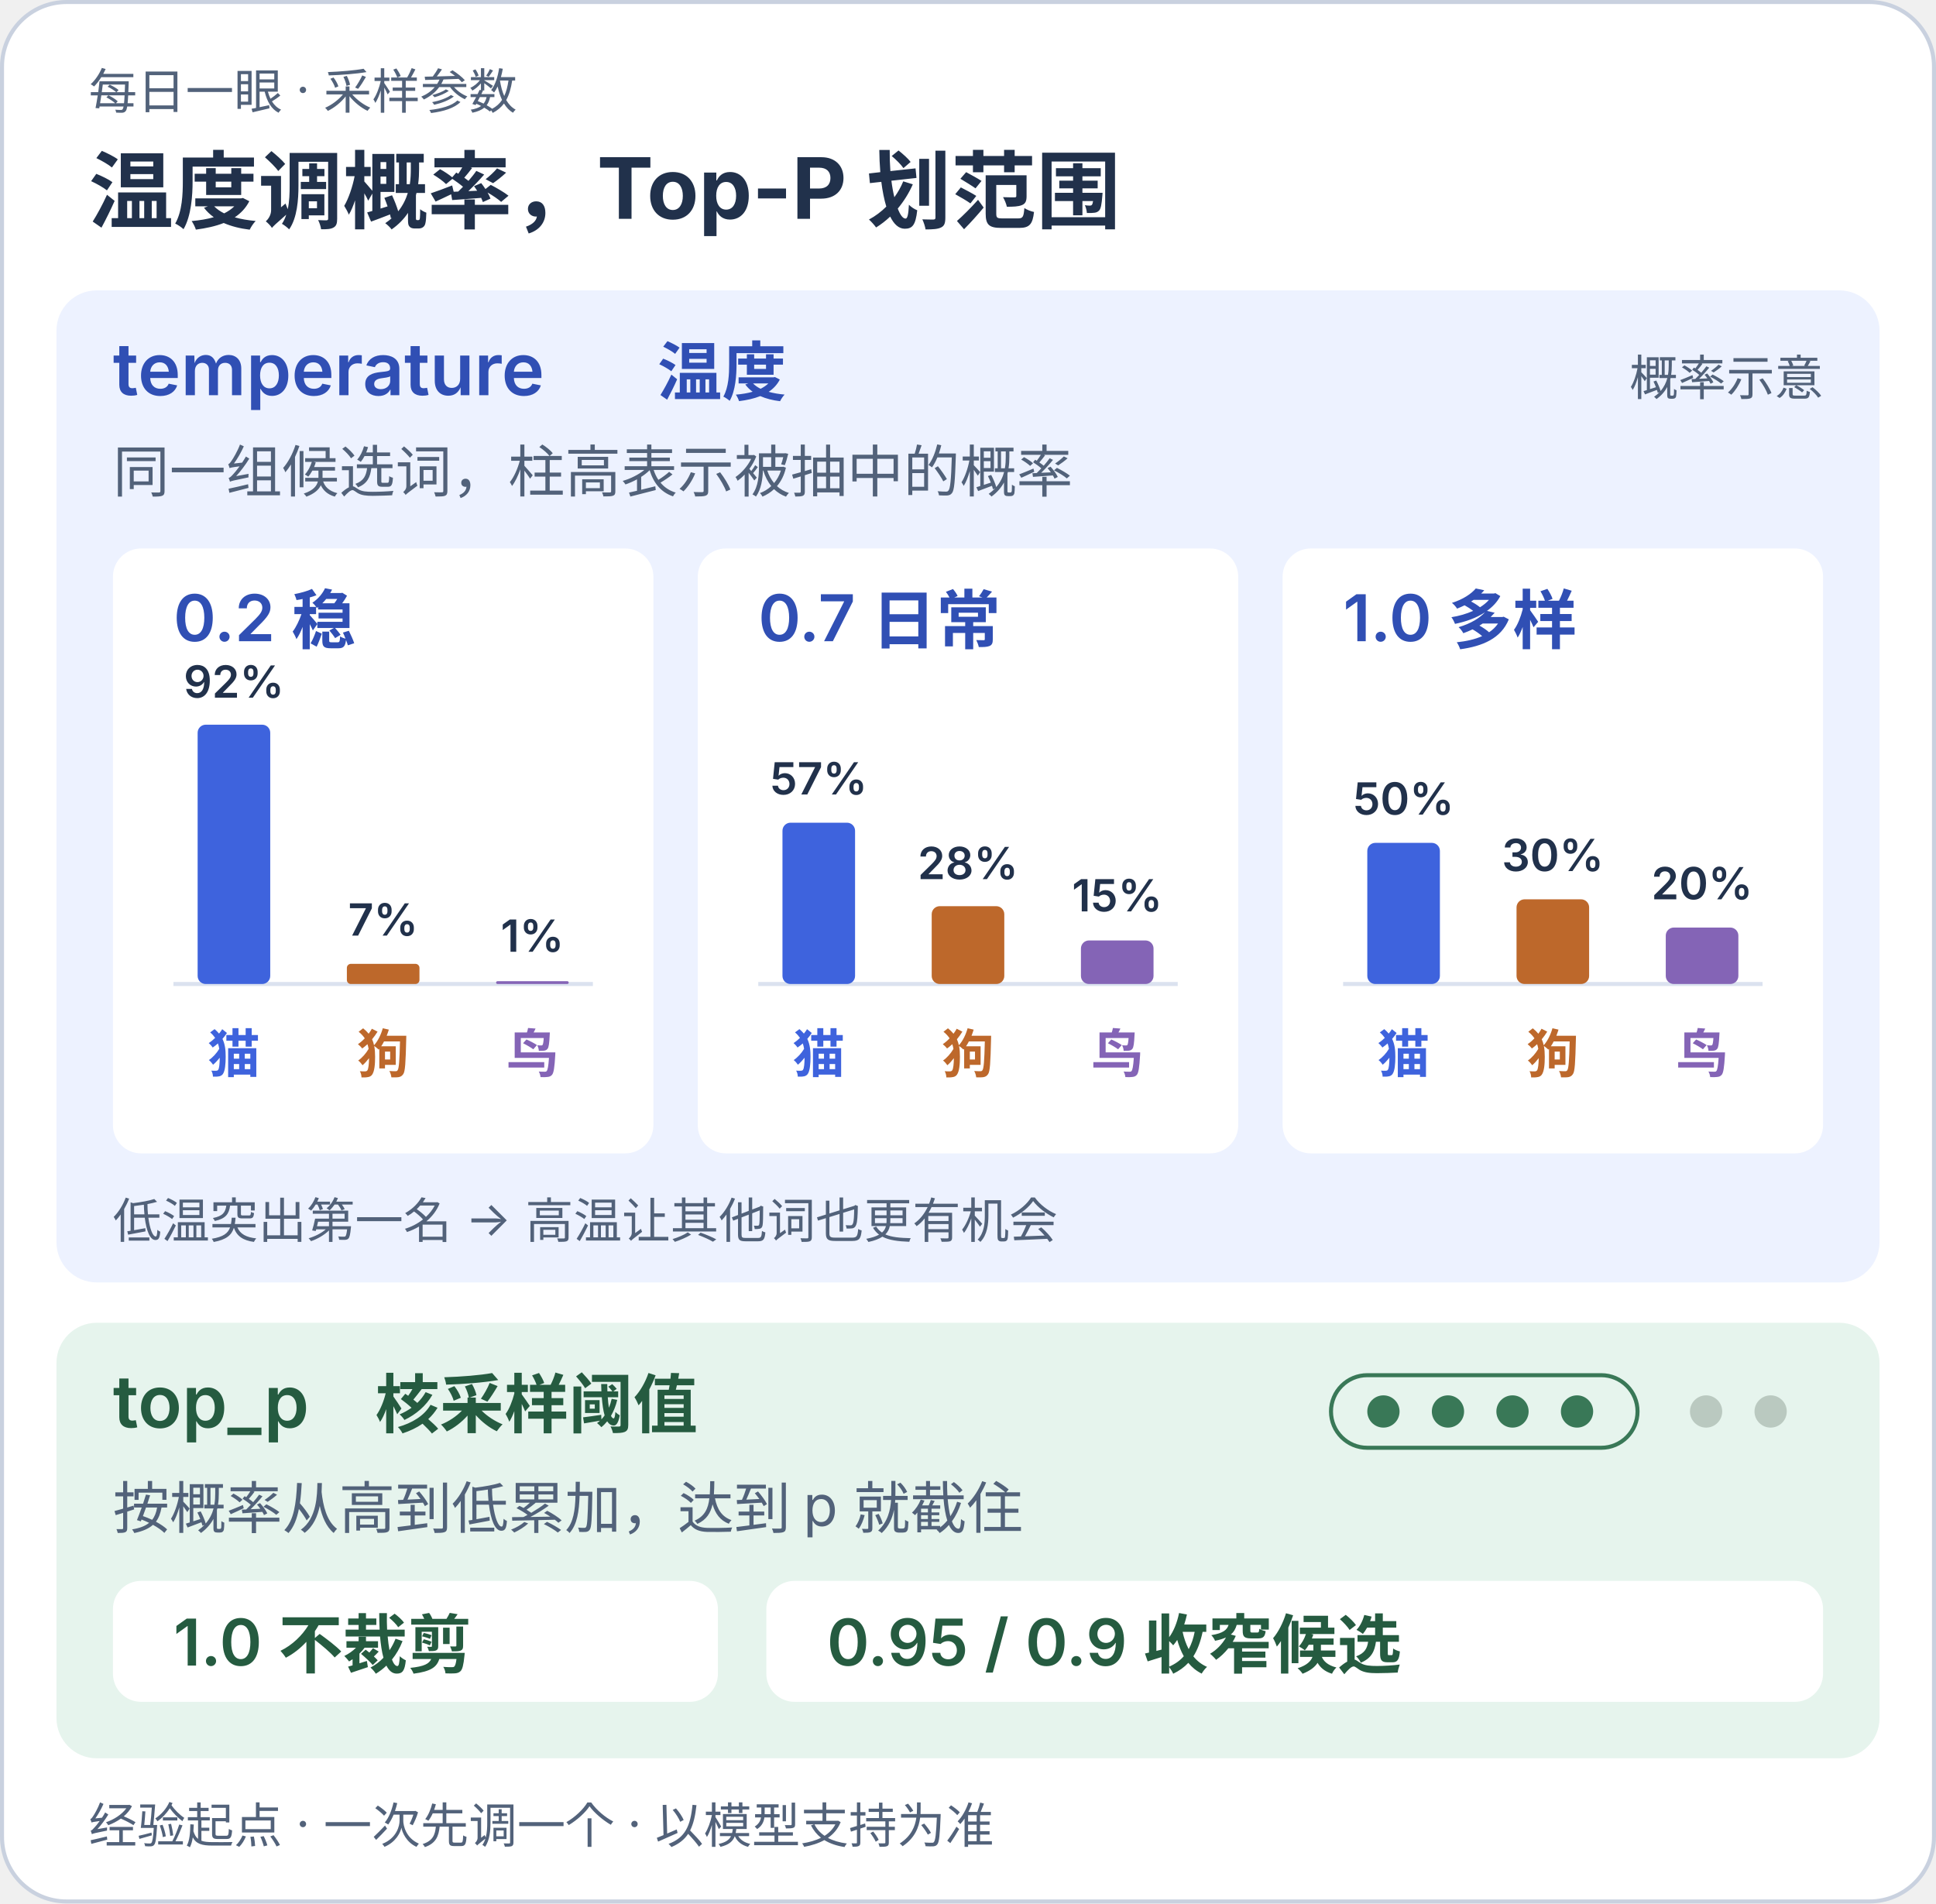
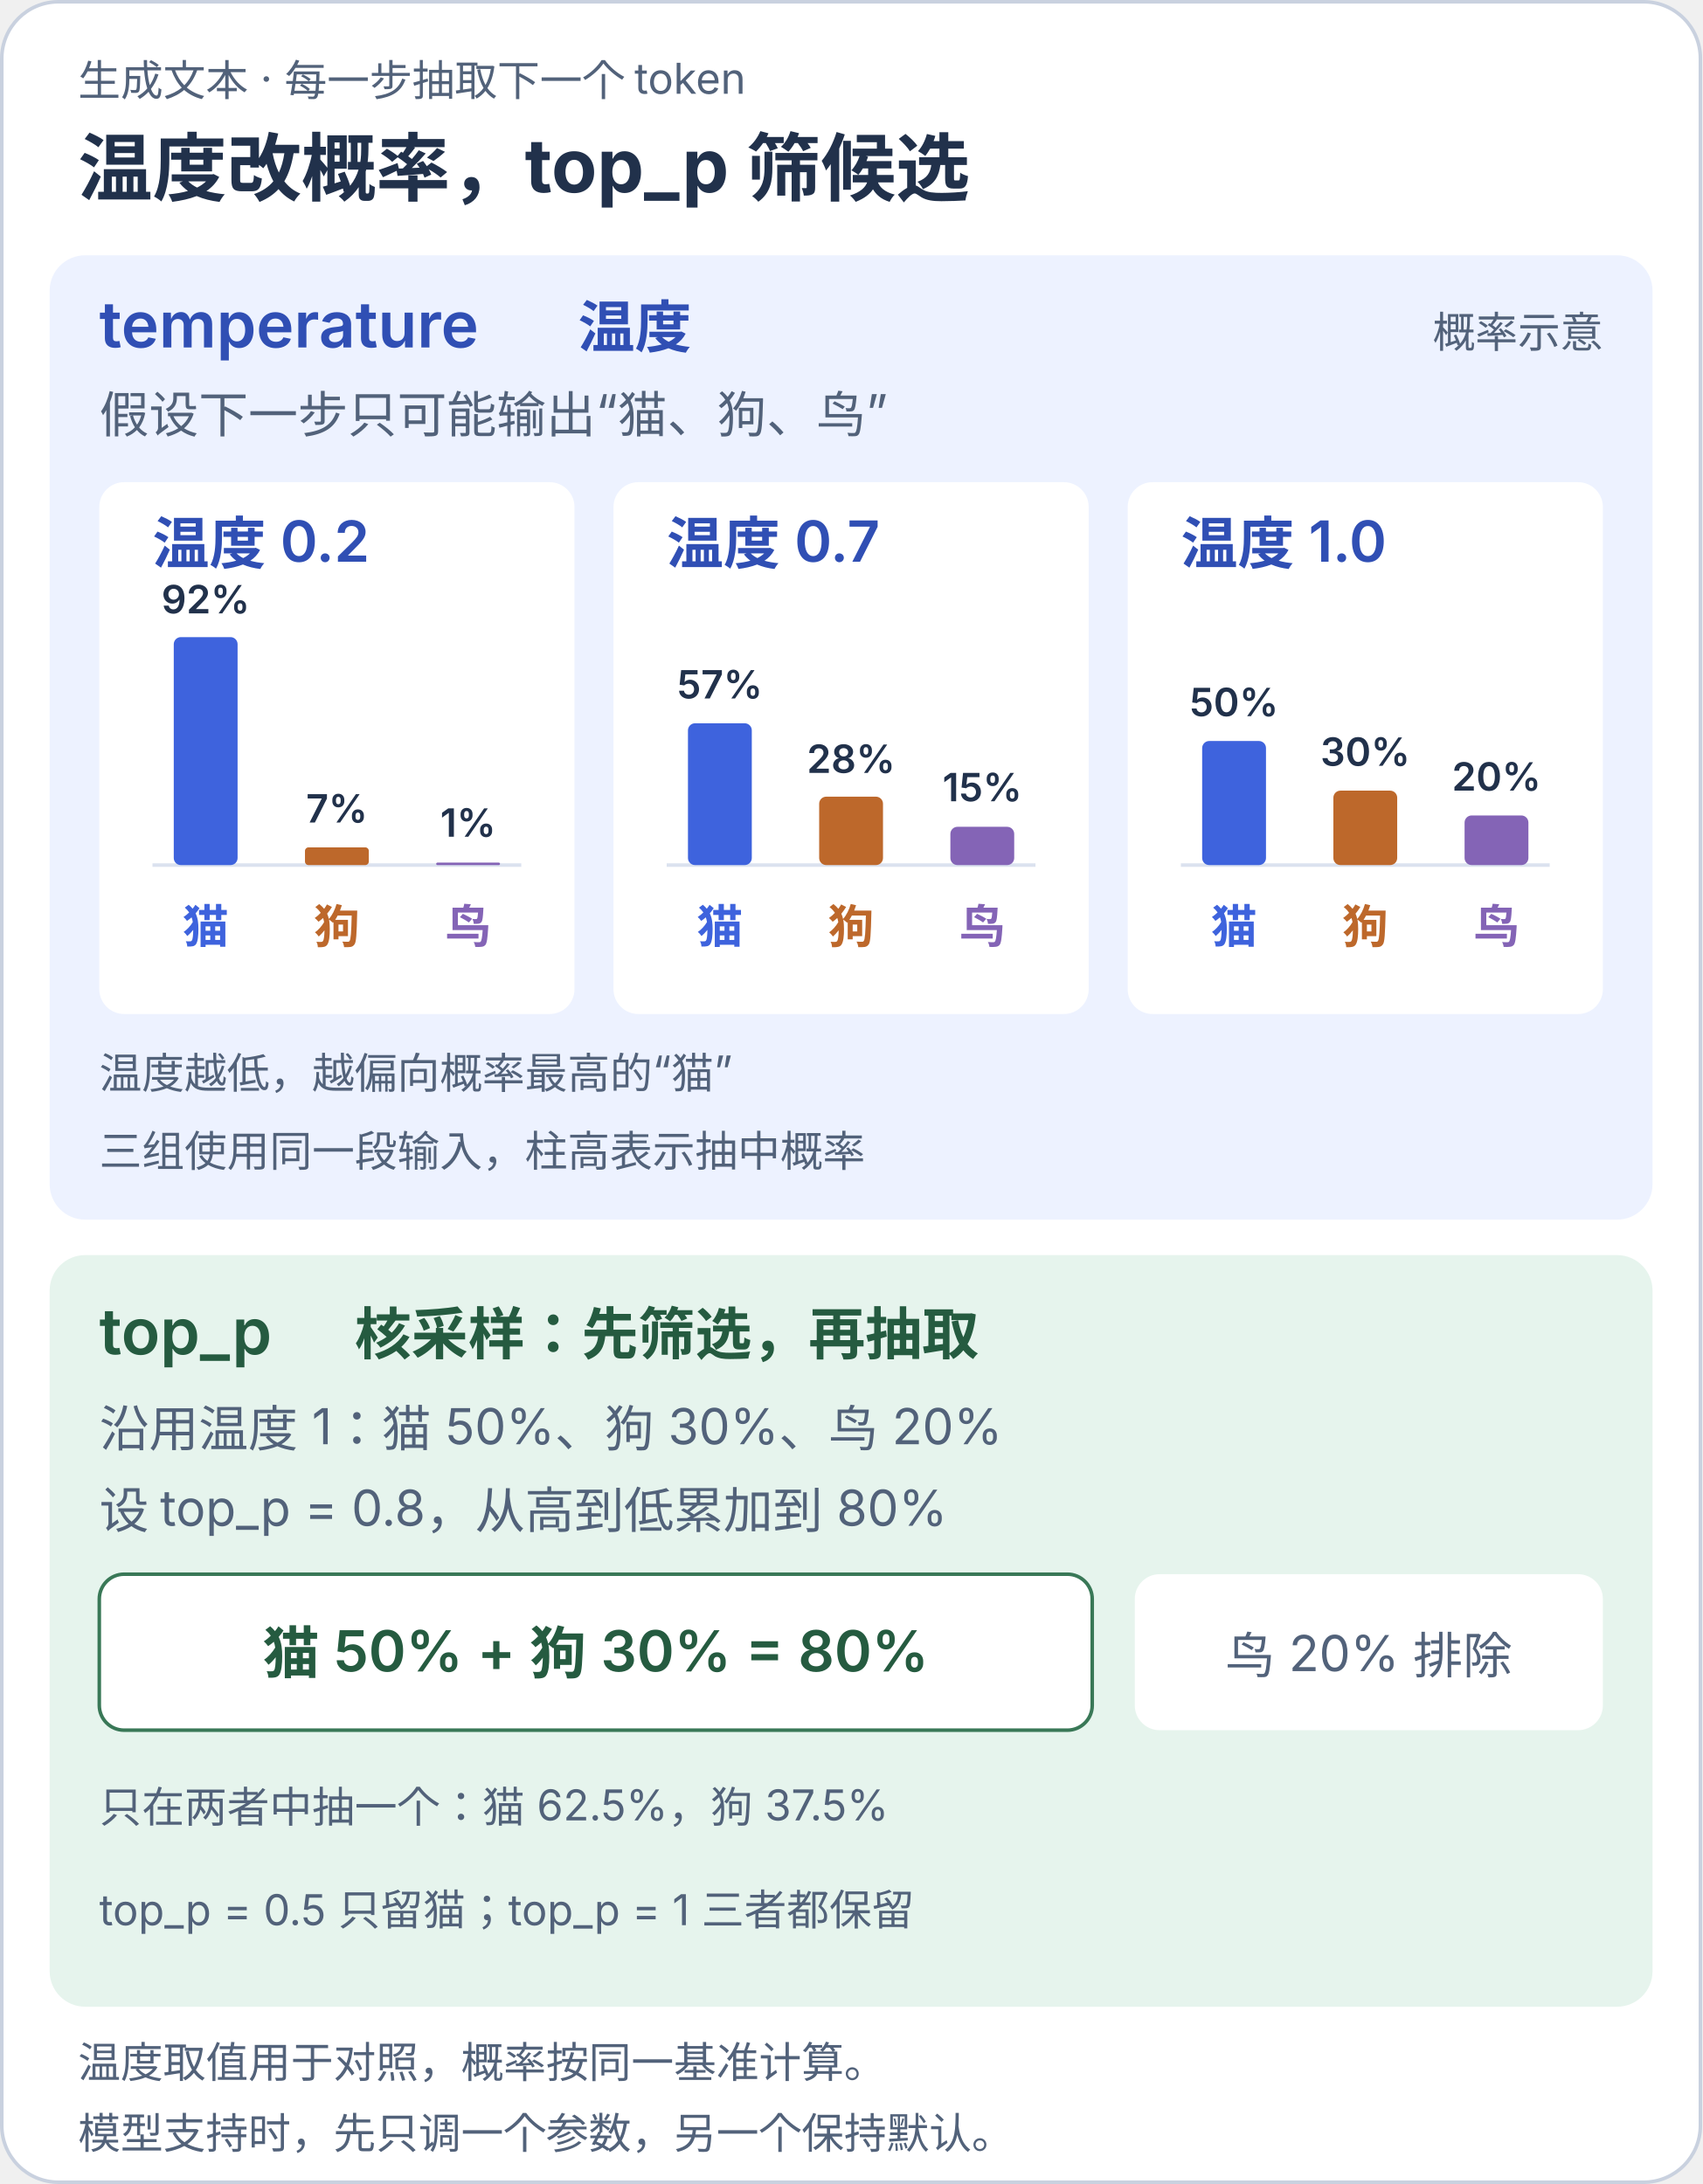
- <svg xmlns="http://www.w3.org/2000/svg" width="480" height="472" viewBox="0 0 480 472" role="img" aria-labelledby="title desc">
+ <svg xmlns="http://www.w3.org/2000/svg" width="480" height="616" viewBox="0 0 480 616" role="img" aria-labelledby="title desc">
  <style>
    text { font-family: -apple-system, BlinkMacSystemFont, 'PingFang SC', 'Microsoft YaHei', sans-serif; fill: #21314b; }
    .eyebrow { font-size: 12px; fill: #52627a; }
    .mnemonic { font-size: 21px; font-weight: 650; }
    .name { font-size: 18px; font-weight: 600; }
    .meaning { font-size: 16px; font-weight: 600; }
    .body { font-size: 14px; fill: #52627a; }
    .value { font-size: 16px; font-weight: 600; }
    .probability { font-size: 11px; font-weight: 600; text-anchor: middle; }
    .candidate { font-size: 13px; font-weight: 600; text-anchor: middle; }
    .caption { font-size: 12px; fill: #52627a; }
    .note { font-size: 12px; fill: #52627a; }
    .temperature { fill: #304fb4; }
    .nucleus { fill: #255b40; }
  </style>
-   <rect x="0.5" y="0.5" width="479" height="471" rx="16" fill="#ffffff" stroke="#c9d1df" />
-   <text class="eyebrow" x="22" y="27">每日一眼 · 采样参数</text>
-   <text class="mnemonic" x="22" y="55">温度调概率，Top-P 划范围</text>
-   <rect x="14" y="72" width="452" height="246" rx="10" fill="#edf2ff" />
+   <rect x="0.5" y="0.5" width="479" height="615" rx="16" fill="#ffffff" stroke="#c9d1df" />
+   <text class="eyebrow" x="22" y="27">生成文本 · 每一步抽取下一个 token</text>
+   <text class="mnemonic" x="22" y="55">温度改概率，top_p 筛候选</text>
+   <rect x="14" y="72" width="452" height="272" rx="10" fill="#edf2ff" />
  <text class="name temperature" x="28" y="98">temperature</text>
  <text class="meaning temperature" x="163" y="98">温度</text>
  <text class="caption" x="452" y="98" text-anchor="end">概率示意</text>
-   <text class="body" x="28" y="122">同一组候选词，柱高表示被抽中的概率</text>
+   <text class="body" x="28" y="122">假设下一步只可能输出“猫、狗、鸟”</text>
  <g fill="#ffffff">
    <rect x="28" y="136" width="134" height="150" rx="7" />
    <rect x="173" y="136" width="134" height="150" rx="7" />
    <rect x="318" y="136" width="134" height="150" rx="7" />
  </g>
-   <text class="value temperature" x="43" y="159">0.2 稳</text>
-   <text class="value temperature" x="188" y="159">0.7 日常</text>
-   <text class="value temperature" x="333" y="159">1.0 多样</text>
+   <text class="value temperature" x="43" y="159">温度 0.2</text>
+   <text class="value temperature" x="188" y="159">温度 0.7</text>
+   <text class="value temperature" x="333" y="159">温度 1.0</text>
  <g aria-hidden="true">
    <path d="M43 244 H147 M188 244 H292 M333 244 H437" fill="none" stroke="#dbe2ef" />
    <g fill="#3e63dd">
      <rect x="49" y="179.7" width="18" height="64.3" rx="2" />
      <rect x="194" y="204" width="18" height="40" rx="2" />
      <rect x="339" y="209" width="18" height="35" rx="2" />
    </g>
    <g fill="#bd682b">
      <rect x="86" y="239" width="18" height="5" rx="1" />
      <rect x="231" y="224.7" width="18" height="19.3" rx="2" />
      <rect x="376" y="223" width="18" height="21" rx="2" />
    </g>
    <g fill="#8464b6">
      <rect x="123" y="243.3" width="18" height="0.7" rx="0.35" />
      <rect x="268" y="233.2" width="18" height="10.8" rx="2" />
      <rect x="413" y="230" width="18" height="14" rx="2" />
    </g>
  </g>
  <g class="probability">
    <text x="58" y="173">92%</text>
    <text x="95" y="232">7%</text>
    <text x="132" y="236">1%</text>
    <text x="203" y="197">57%</text>
    <text x="240" y="218">28%</text>
    <text x="277" y="226">15%</text>
    <text x="348" y="202">50%</text>
    <text x="385" y="216">30%</text>
    <text x="422" y="223">20%</text>
  </g>
  <g class="candidate">
    <text x="58" y="266" style="fill: #3e63dd">猫</text>
    <text x="95" y="266" style="fill: #bd682b">狗</text>
    <text x="132" y="266" style="fill: #8464b6">鸟</text>
    <text x="203" y="266" style="fill: #3e63dd">猫</text>
    <text x="240" y="266" style="fill: #bd682b">狗</text>
    <text x="277" y="266" style="fill: #8464b6">鸟</text>
    <text x="348" y="266" style="fill: #3e63dd">猫</text>
    <text x="385" y="266" style="fill: #bd682b">狗</text>
    <text x="422" y="266" style="fill: #8464b6">鸟</text>
  </g>
-   <text class="caption" x="28" y="307">低温突出第一名 → 高温让其他词也更有机会</text>
-   <g transform="translate(0 132)">
-     <rect x="14" y="196" width="452" height="108" rx="10" fill="#e6f4ed" />
-     <text class="name nucleus" x="28" y="222">top_p</text>
-     <text class="meaning nucleus" x="93" y="222">核采样阈值</text>
-     <g aria-hidden="true">
-       <rect x="330" y="209" width="76" height="18" rx="9" fill="none" stroke="#397857" />
-       <g fill="#397857">
-         <circle cx="343" cy="218" r="4" />
-         <circle cx="359" cy="218" r="4" />
-         <circle cx="375" cy="218" r="4" />
-         <circle cx="391" cy="218" r="4" />
-       </g>
-       <circle cx="423" cy="218" r="4" fill="#bac9c0" />
-       <circle cx="439" cy="218" r="4" fill="#bac9c0" />
-     </g>
-     <text class="body" x="28" y="247">按概率从高到低累加，达到 p 就截住</text>
-     <g fill="#ffffff">
-       <rect x="28" y="260" width="150" height="30" rx="7" />
-       <rect x="190" y="260" width="262" height="30" rx="7" />
-     </g>
-     <text class="value nucleus" x="43" y="281">1.0 不裁剪</text>
-     <text class="value nucleus" x="205" y="281">0.95 / 0.9 收窄候选</text>
-   </g>
-   <text class="note" x="22" y="457">经验起点 · 一次先调一个 · 以模型支持为准</text>
+   <text class="caption" x="28" y="307">温度越低，越偏向概率最高的“猫”</text>
+   <text class="caption" x="28" y="329">三组使用同一段输入，柱高表示抽中概率</text>
+   <rect x="14" y="354" width="452" height="212" rx="10" fill="#e6f4ed" />
+   <text class="name nucleus" x="28" y="382">top_p</text>
+   <text class="meaning nucleus" x="100" y="382">核采样：先筛选，再抽取</text>
+   <text class="body" x="28" y="408">沿用温度 1：猫 50%、狗 30%、鸟 20%</text>
+   <text class="body" x="28" y="431">设 top_p = 0.8，从高到低累加到 80%</text>
+   <rect x="28" y="444" width="280" height="44" rx="7" fill="#ffffff" stroke="#397857" />
+   <text class="value nucleus" x="168" y="472" text-anchor="middle">猫 50% + 狗 30% = 80%</text>
+   <rect x="320" y="444" width="132" height="44" rx="7" fill="#ffffff" />
+   <text class="body" x="386" y="472" text-anchor="middle">鸟 20% 排除</text>
+   <text class="caption" x="28" y="514">只在两者中抽一个：猫 62.5%，狗 37.5%</text>
+   <text class="caption" x="28" y="543">top_p = 0.5 只留猫；top_p = 1 三者都保留</text>
+   <text class="note" x="22" y="586">温度取值用于对照，概率按同一基准计算。</text>
+   <text class="note" x="22" y="606">模型支持时，先只调一个参数，另一个保持默认。</text>
</svg>
